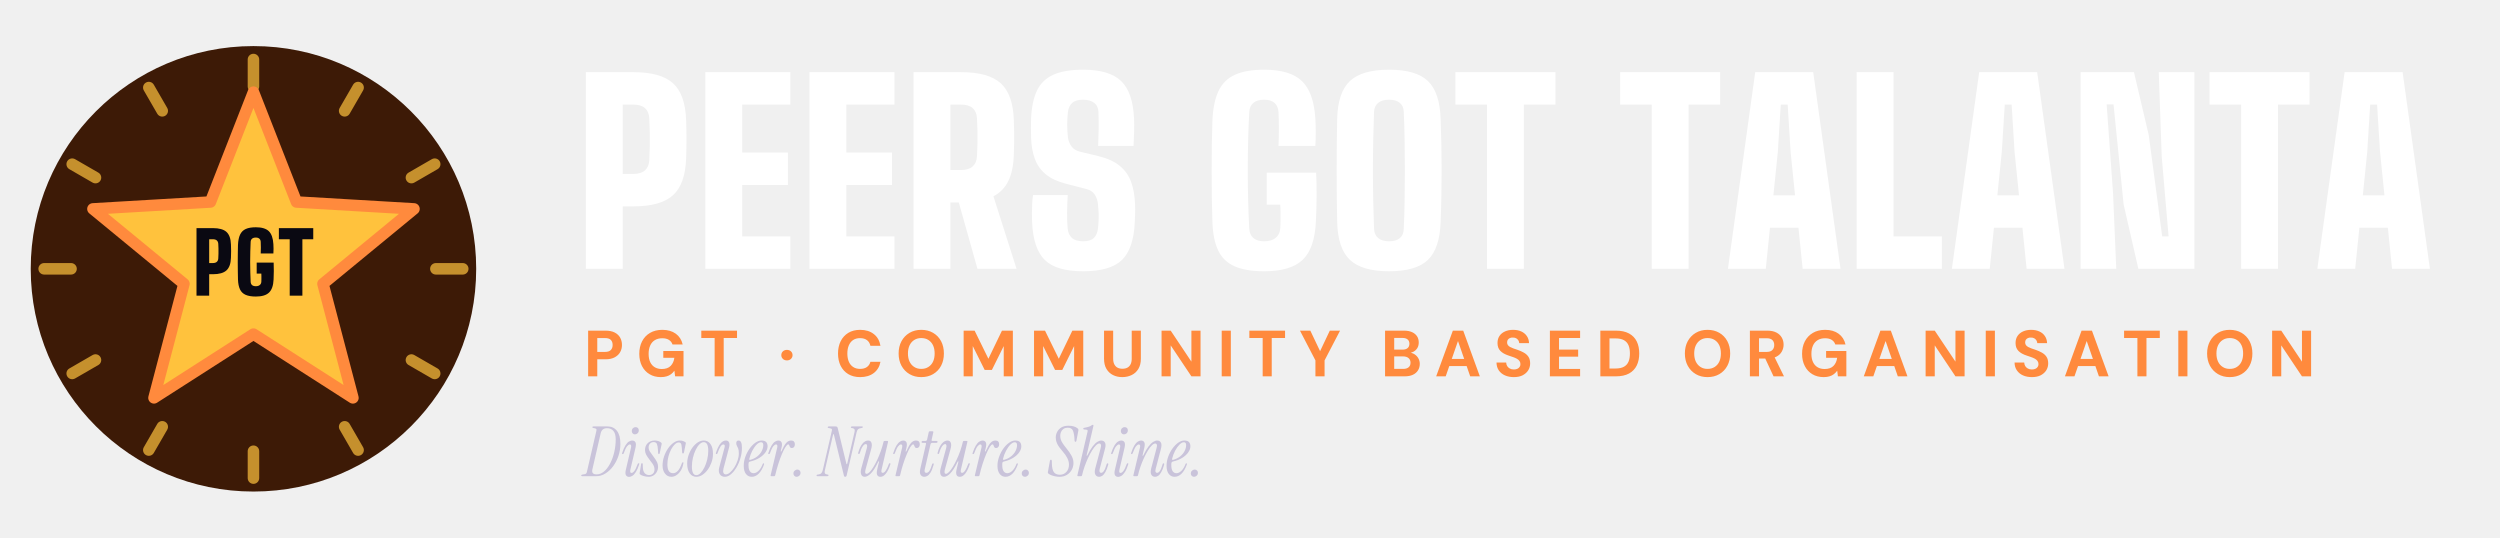
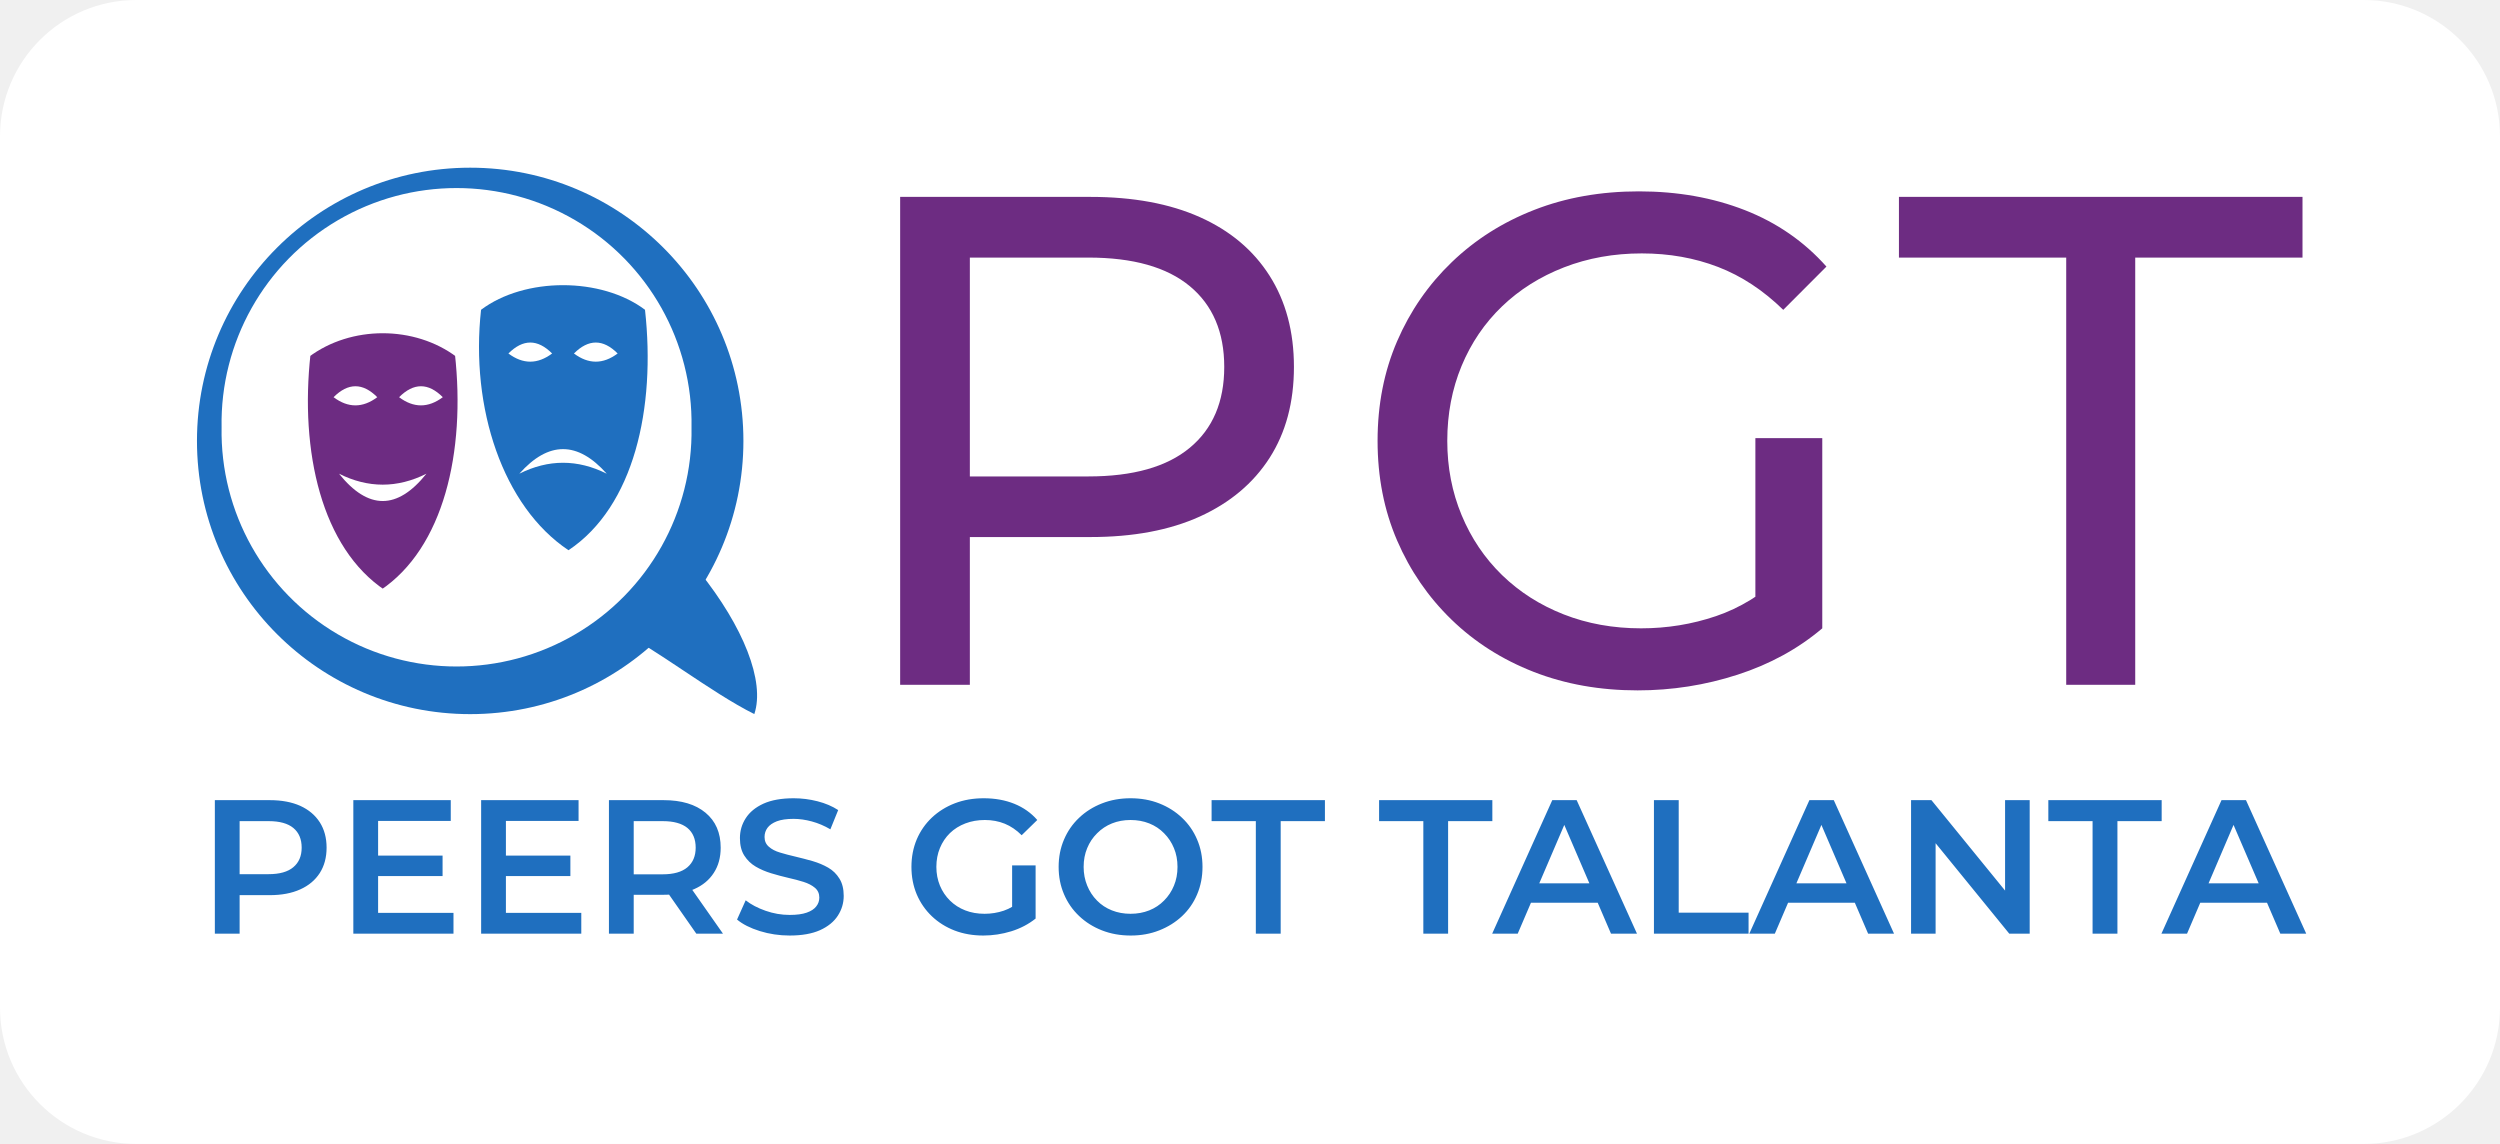
- <svg xmlns="http://www.w3.org/2000/svg" viewBox="0 0 651 140" width="651" height="140" role="img" aria-label="Peers Got Talanta (PGT) logo">
-   <g transform="translate(6 10)">
-     <circle cx="60" cy="60" r="58" fill="#3D1A06" />
-     <rect x="58.5" y="4" width="3" height="10" rx="1.5" fill="#FFC23D" opacity=".7" transform="rotate(0 60 60)" />
-     <rect x="58.5" y="4" width="3" height="10" rx="1.5" fill="#FFC23D" opacity=".7" transform="rotate(30 60 60)" />
-     <rect x="58.5" y="4" width="3" height="10" rx="1.5" fill="#FFC23D" opacity=".7" transform="rotate(60 60 60)" />
-     <rect x="58.5" y="4" width="3" height="10" rx="1.5" fill="#FFC23D" opacity=".7" transform="rotate(90 60 60)" />
-     <rect x="58.5" y="4" width="3" height="10" rx="1.5" fill="#FFC23D" opacity=".7" transform="rotate(120 60 60)" />
-     <rect x="58.5" y="4" width="3" height="10" rx="1.5" fill="#FFC23D" opacity=".7" transform="rotate(150 60 60)" />
-     <rect x="58.5" y="4" width="3" height="10" rx="1.5" fill="#FFC23D" opacity=".7" transform="rotate(180 60 60)" />
-     <rect x="58.5" y="4" width="3" height="10" rx="1.5" fill="#FFC23D" opacity=".7" transform="rotate(210 60 60)" />
-     <rect x="58.5" y="4" width="3" height="10" rx="1.5" fill="#FFC23D" opacity=".7" transform="rotate(240 60 60)" />
-     <rect x="58.5" y="4" width="3" height="10" rx="1.5" fill="#FFC23D" opacity=".7" transform="rotate(270 60 60)" />
-     <rect x="58.5" y="4" width="3" height="10" rx="1.5" fill="#FFC23D" opacity=".7" transform="rotate(300 60 60)" />
-     <rect x="58.5" y="4" width="3" height="10" rx="1.5" fill="#FFC23D" opacity=".7" transform="rotate(330 60 60)" />
-     <path d="M60.0 14.0 L71.2 42.6 L101.8 44.4 L78.1 63.9 L85.9 93.6 L60.0 77.0 L34.1 93.6 L41.9 63.9 L18.2 44.4 L48.8 42.6Z" fill="#FFC23D" stroke="#FF8A3D" stroke-width="3" stroke-linejoin="round" />
-     <path fill="#0A0912" d="M45.17 67.0V49.40H49.41Q51.88 49.40 52.97 50.39Q54.07 51.39 54.14 53.69Q54.18 54.61 54.18 55.40Q54.18 56.19 54.14 57.12Q54.07 59.41 52.97 60.41Q51.88 61.41 49.41 61.41H48.47V67.0ZM48.47 58.50H49.41Q50.11 58.50 50.46 58.18Q50.81 57.87 50.84 57.29Q50.88 56.75 50.89 56.08Q50.90 55.40 50.89 54.72Q50.88 54.05 50.84 53.51Q50.81 52.93 50.46 52.61Q50.11 52.30 49.41 52.30H48.47Z M60.62 67.22Q58.96 67.22 57.95 66.77Q56.95 66.32 56.49 65.35Q56.03 64.38 55.97 62.79Q55.94 61.87 55.93 60.69Q55.91 59.50 55.91 58.25Q55.91 57.00 55.93 55.83Q55.94 54.66 55.97 53.77Q56.04 52.10 56.52 51.09Q57.00 50.08 57.99 49.63Q58.99 49.18 60.62 49.18Q62.93 49.18 63.99 50.19Q65.05 51.21 65.19 53.58Q65.23 54.08 65.23 54.78Q65.23 55.48 65.19 56.0H61.89Q61.93 55.38 61.93 54.47Q61.93 53.56 61.89 52.96Q61.86 52.43 61.53 52.15Q61.20 51.86 60.62 51.86Q59.98 51.86 59.64 52.15Q59.31 52.43 59.27 52.96Q59.21 54.11 59.18 55.45Q59.14 56.79 59.14 58.18Q59.14 59.58 59.18 60.92Q59.21 62.25 59.27 63.41Q59.31 63.95 59.64 64.24Q59.98 64.53 60.62 64.53Q61.24 64.53 61.62 64.24Q62.00 63.95 62.05 63.41Q62.07 63.16 62.07 62.74Q62.08 62.33 62.07 61.92Q62.07 61.51 62.05 61.25H60.84V58.39H65.26Q65.31 59.39 65.30 60.59Q65.29 61.78 65.24 62.79Q65.13 65.17 64.05 66.19Q62.98 67.22 60.62 67.22Z M69.44 67.0V52.30H66.62V49.40H75.57V52.30H72.74V67.0Z" />
+ <svg xmlns="http://www.w3.org/2000/svg" viewBox="0 0 330 151" width="330" height="151" role="img" aria-label="Peers Got Talanta (PGT) logo">
+   <rect width="330" height="151" rx="18" fill="#FFFFFF" />
+   <g transform="translate(26 20)">
+     <path fill="#1F6FBF" fill-rule="evenodd" d="M0.00 38.20a36.06 36.06 0 1 0 72.13 0a36.06 36.06 0 1 0 -72.13 0ZM3.25 36.40a31.02 31.02 0 1 0 62.03 0a31.02 31.02 0 1 0 -62.03 0Z" />
+     <path fill="#1F6FBF" transform="translate(36.06 38.20)" d="M18.75 24.52 C24.52 27.41 31.74 33.18 37.51 36.06 C38.95 31.74 36.06 24.52 30.29 17.31 C27.41 21.64 23.08 23.80 18.75 24.52Z" />
+     <g transform="translate(36.06 38.20)">
+       <path fill="#1F6FBF" d="M1.44 -17.31 C7.21 -21.64 17.31 -21.64 23.08 -17.31 C24.52 -4.33 21.64 8.66 12.98 14.43 C4.33 8.66 0.00 -4.33 1.44 -17.31Z" />
+       <path fill="#FFFFFF" d="M5.05 -11.54 q2.89 -2.89 5.77 0.00 q-2.89 2.16 -5.77 0.00Z M13.70 -11.54 q2.89 -2.89 5.77 0.00 q-2.89 2.16 -5.77 0.00Z M6.49 4.33 q5.77 -6.49 11.54 0.00 q-5.77 -2.89 -11.54 0.00Z" />
+       <path fill="#6D2C82" stroke="#FFFFFF" stroke-width="1.15" d="M-21.64 -11.54 C-15.87 -15.87 -7.21 -15.87 -1.44 -11.54 C0.00 1.44 -2.89 14.43 -11.54 20.20 C-20.20 14.43 -23.08 1.44 -21.64 -11.54Z" />
+       <path fill="#FFFFFF" d="M-18.03 -5.77 q2.89 -2.89 5.77 0.00 q-2.89 2.16 -5.77 0.00Z M-9.38 -5.77 q2.89 -2.89 5.77 0.00 q-2.89 2.16 -5.77 0.00Z M-17.31 4.33 q5.77 7.21 11.54 0.00 q-5.77 2.89 -11.54 0.00Z" />
+     </g>
+     <path fill="#6D2C82" d="M92.82 70.39V5.99H117.94Q126.40 5.99 132.38 8.66Q138.36 11.33 141.58 16.39Q144.80 21.45 144.80 28.44Q144.80 35.43 141.58 40.45Q138.36 45.46 132.38 48.18Q126.40 50.89 117.94 50.89H97.88L102.02 46.57V70.39ZM102.02 47.49 97.88 42.89H117.66Q126.5 42.89 131.05 39.11Q135.60 35.34 135.60 28.44Q135.60 21.54 131.05 17.77Q126.5 14.00 117.66 14.00H97.88L102.02 9.40Z M190.16 71.13Q182.71 71.13 176.45 68.69Q170.20 66.25 165.60 61.79Q161.00 57.33 158.42 51.35Q155.84 45.37 155.84 38.19Q155.84 31.02 158.42 25.04Q161.00 19.06 165.64 14.60Q170.29 10.13 176.54 7.70Q182.80 5.26 190.34 5.26Q197.98 5.26 204.33 7.74Q210.68 10.23 215.09 15.19L209.39 20.90Q205.43 17.03 200.79 15.24Q196.14 13.45 190.71 13.45Q185.19 13.45 180.45 15.29Q175.72 17.13 172.27 20.44Q168.82 23.75 166.93 28.30Q165.04 32.86 165.04 38.19Q165.04 43.44 166.93 47.99Q168.82 52.55 172.27 55.91Q175.72 59.26 180.41 61.10Q185.10 62.94 190.62 62.94Q195.77 62.94 200.51 61.33Q205.25 59.72 209.3 55.95L214.54 62.94Q209.76 66.99 203.36 69.06Q196.97 71.13 190.16 71.13ZM214.54 62.94 205.71 61.75V37.83H214.54Z M246.74 70.39V14.00H224.66V5.99H277.93V14.00H255.85V70.39Z" />
+     <path fill="#1F6FBF" d="M2.36 103.24V85.62H9.61Q11.95 85.62 13.63 86.37Q15.30 87.13 16.21 88.54Q17.11 89.95 17.11 91.89Q17.11 93.83 16.21 95.24Q15.30 96.65 13.63 97.40Q11.95 98.16 9.61 98.16H4.17L5.63 96.62V103.24ZM5.63 96.97 4.17 95.39H9.46Q11.63 95.39 12.72 94.47Q13.82 93.55 13.82 91.89Q13.82 90.20 12.72 89.29Q11.63 88.39 9.46 88.39H4.17L5.63 86.78Z M20.64 103.24V85.62H33.50V88.36H23.91V100.50H33.86V103.24ZM23.66 95.64V92.94H32.42V95.64Z M37.51 103.24V85.62H50.37V88.36H40.78V100.50H50.73V103.24ZM40.53 95.64V92.94H49.29V95.64Z M54.38 103.24V85.62H61.60Q65.13 85.62 67.13 87.28Q69.13 88.94 69.13 91.89Q69.13 93.83 68.22 95.22Q67.32 96.62 65.64 97.36Q63.97 98.11 61.63 98.11H56.19L57.65 96.62V103.24ZM65.91 103.24 61.45 96.85H64.95L69.43 103.24ZM57.65 96.97 56.19 95.41H61.48Q63.64 95.41 64.74 94.48Q65.83 93.55 65.83 91.89Q65.83 90.20 64.74 89.29Q63.64 88.39 61.48 88.39H56.19L57.65 86.78Z M78.24 103.49Q76.18 103.49 74.29 102.90Q72.40 102.31 71.29 101.38L72.43 98.84Q73.48 99.67 75.05 100.22Q76.61 100.77 78.24 100.77Q79.63 100.77 80.48 100.47Q81.34 100.17 81.74 99.65Q82.15 99.14 82.15 98.48Q82.15 97.68 81.57 97.19Q80.99 96.70 80.07 96.41Q79.15 96.12 78.03 95.87Q76.91 95.61 75.79 95.27Q74.67 94.93 73.75 94.39Q72.83 93.85 72.25 92.94Q71.67 92.04 71.67 90.63Q71.67 89.19 72.44 88.00Q73.21 86.80 74.78 86.08Q76.36 85.37 78.77 85.37Q80.36 85.37 81.92 85.77Q83.48 86.17 84.64 86.93L83.61 89.47Q82.42 88.77 81.16 88.43Q79.90 88.09 78.75 88.09Q77.39 88.09 76.54 88.41Q75.70 88.74 75.31 89.27Q74.92 89.80 74.92 90.48Q74.92 91.28 75.49 91.77Q76.05 92.27 76.97 92.54Q77.89 92.82 79.02 93.08Q80.16 93.35 81.28 93.67Q82.40 94.00 83.32 94.53Q84.24 95.06 84.80 95.97Q85.37 96.87 85.37 98.26Q85.37 99.67 84.60 100.86Q83.83 102.06 82.25 102.78Q80.66 103.49 78.24 103.49Z M103.80 103.49Q101.73 103.49 100.01 102.83Q98.28 102.16 97.00 100.94Q95.72 99.72 95.01 98.06Q94.31 96.39 94.31 94.43Q94.31 92.47 95.01 90.80Q95.72 89.14 97.01 87.92Q98.31 86.70 100.05 86.03Q101.78 85.37 103.85 85.37Q106.09 85.37 107.89 86.10Q109.69 86.83 110.92 88.24L108.86 90.25Q107.83 89.22 106.63 88.73Q105.43 88.24 104.00 88.24Q102.61 88.24 101.43 88.69Q100.25 89.14 99.39 89.97Q98.54 90.80 98.07 91.94Q97.60 93.07 97.60 94.43Q97.60 95.76 98.07 96.90Q98.54 98.03 99.39 98.87Q100.25 99.72 101.41 100.17Q102.56 100.62 103.97 100.62Q105.28 100.62 106.50 100.21Q107.72 99.79 108.83 98.81L110.70 101.25Q109.31 102.36 107.49 102.93Q105.66 103.49 103.80 103.49ZM110.70 101.25 107.60 100.83V94.23H110.70Z M123.26 103.49Q121.19 103.49 119.46 102.81Q117.72 102.13 116.44 100.91Q115.15 99.69 114.45 98.04Q113.74 96.39 113.74 94.43Q113.74 92.47 114.45 90.82Q115.15 89.17 116.44 87.95Q117.72 86.73 119.46 86.05Q121.19 85.37 123.23 85.37Q125.30 85.37 127.02 86.05Q128.75 86.73 130.03 87.95Q131.32 89.17 132.02 90.82Q132.73 92.47 132.73 94.43Q132.73 96.39 132.02 98.06Q131.32 99.72 130.03 100.93Q128.75 102.13 127.02 102.81Q125.30 103.49 123.26 103.49ZM123.23 100.62Q124.57 100.62 125.70 100.17Q126.83 99.72 127.66 98.87Q128.50 98.03 128.96 96.91Q129.43 95.79 129.43 94.43Q129.43 93.07 128.96 91.95Q128.50 90.83 127.66 89.99Q126.83 89.14 125.70 88.69Q124.57 88.24 123.23 88.24Q121.90 88.24 120.78 88.69Q119.66 89.14 118.82 89.99Q117.97 90.83 117.51 91.95Q117.04 93.07 117.04 94.43Q117.04 95.76 117.51 96.90Q117.97 98.03 118.80 98.87Q119.63 99.72 120.77 100.17Q121.90 100.62 123.23 100.62Z M139.77 103.24V88.39H133.93V85.62H148.89V88.39H143.05V103.24Z M161.88 103.24V88.39H156.04V85.62H170.99V88.39H165.15V103.24Z M170.97 103.24 178.90 85.62H182.12L190.08 103.24H186.65L179.83 87.36H181.14L174.34 103.24ZM174.62 99.16 175.50 96.60H185.02L185.90 99.16Z M192.32 103.24V85.62H195.59V100.47H204.81V103.24Z M204.91 103.24 212.84 85.62H216.06L224.01 103.24H220.59L213.77 87.36H215.08L208.28 103.24ZM208.56 99.16 209.44 96.60H218.95L219.84 99.16Z M226.26 103.24V85.62H228.95L240.00 99.19H238.67V85.62H241.92V103.24H239.22L228.17 89.67H229.50V103.24Z M250.22 103.24V88.39H244.38V85.62H259.34V88.39H253.50V103.24Z M259.31 103.24 267.24 85.62H270.47L278.42 103.24H275.00L268.17 87.36H269.48L262.69 103.24ZM262.96 99.16 263.84 96.60H273.36L274.24 99.16Z" />
  </g>
-   <path fill="#FFFFFF" d="M152.56 70.0V18.79H164.91Q172.08 18.79 175.26 21.69Q178.44 24.59 178.67 31.28Q178.76 33.96 178.76 36.27Q178.76 38.57 178.67 41.26Q178.44 47.92 175.26 50.83Q172.08 53.74 164.91 53.74H162.16V70.0ZM162.16 45.29H164.91Q166.92 45.29 167.95 44.36Q168.97 43.44 169.07 41.77Q169.16 40.20 169.2 38.23Q169.23 36.27 169.2 34.30Q169.16 32.33 169.07 30.76Q168.97 29.07 167.95 28.15Q166.92 27.24 164.91 27.24H162.16Z M183.67 70.0V18.79H205.81V27.24H193.27V39.72H205.17V48.17H193.27V61.55H205.81V70.0Z M210.78 70.0V18.79H232.92V27.24H220.38V39.72H232.28V48.17H220.38V61.55H232.92V70.0Z M237.89 70.0V18.79H250.24Q257.41 18.79 260.6 21.69Q263.78 24.59 264.00 31.28Q264.07 33.07 264.08 34.41Q264.10 35.76 264.08 37.10Q264.07 38.44 264.00 40.23Q263.88 44.4 262.61 47.05Q261.35 49.71 258.69 51.12L264.71 70.0H254.53L249.67 52.72H247.49V70.0ZM247.49 44.27H250.24Q252.26 44.27 253.28 43.34Q254.31 42.41 254.40 40.75Q254.50 39.18 254.53 37.47Q254.56 35.76 254.53 34.04Q254.50 32.33 254.40 30.76Q254.31 29.07 253.28 28.15Q252.26 27.24 250.24 27.24H247.49Z M282.06 70.64Q275.02 70.64 272.03 67.66Q269.04 64.68 268.75 57.77Q268.72 56.75 268.72 55.51Q268.72 54.28 268.78 53.05Q268.84 51.82 269.00 50.8H278.03Q277.90 53.13 277.87 55.40Q277.84 57.68 278.03 59.56Q278.19 61.13 279.16 61.98Q280.14 62.83 282.06 62.83Q283.95 62.83 284.83 61.98Q285.71 61.13 285.90 59.56Q286.03 58.48 286.08 57.40Q286.12 56.33 286.08 55.26Q286.03 54.19 285.90 53.10Q285.77 51.76 285.07 50.67Q284.36 49.58 282.83 49.2L277.58 47.85Q274.25 46.99 272.30 45.37Q270.35 43.76 269.47 41.36Q268.59 38.96 268.49 35.76Q268.46 34.35 268.46 33.24Q268.46 32.14 268.49 30.96Q268.68 26.38 270.04 23.56Q271.40 20.75 274.32 19.45Q277.23 18.15 282.06 18.15Q288.88 18.15 291.95 21.11Q295.02 24.08 295.31 30.96Q295.37 32.33 295.32 34.32Q295.28 36.30 295.18 38.0H285.96Q286.06 35.79 286.09 33.58Q286.12 31.37 286.03 29.16Q286.00 27.63 284.92 26.79Q283.85 25.96 282.06 25.96Q280.14 25.96 279.21 26.79Q278.28 27.63 278.09 29.16Q277.90 30.79 277.90 32.46Q277.90 34.12 278.09 35.76Q278.25 37.04 278.99 38.09Q279.72 39.15 281.36 39.53L285.90 40.62Q289.48 41.48 291.55 43.16Q293.61 44.84 294.52 47.32Q295.44 49.80 295.56 53.10Q295.6 53.84 295.6 54.64Q295.6 55.44 295.56 56.23Q295.53 57.04 295.50 57.77Q295.21 64.68 292.19 67.66Q289.16 70.64 282.06 70.64Z M329.21 70.64Q324.38 70.64 321.47 69.34Q318.56 68.04 317.21 65.21Q315.87 62.38 315.71 57.77Q315.61 55.08 315.56 51.64Q315.52 48.20 315.52 44.56Q315.52 40.91 315.56 37.51Q315.61 34.12 315.71 31.53Q315.90 26.67 317.29 23.72Q318.68 20.78 321.58 19.47Q324.48 18.15 329.21 18.15Q335.93 18.15 339.02 21.11Q342.11 24.08 342.52 30.96Q342.62 32.43 342.62 34.46Q342.62 36.49 342.52 38.0H332.92Q333.02 36.20 333.02 33.56Q333.02 30.92 332.92 29.16Q332.83 27.63 331.87 26.79Q330.91 25.96 329.21 25.96Q327.36 25.96 326.38 26.79Q325.40 27.63 325.31 29.16Q325.12 32.52 325.02 36.41Q324.92 40.30 324.92 44.36Q324.92 48.43 325.02 52.32Q325.12 56.20 325.31 59.56Q325.40 61.13 326.38 61.98Q327.36 62.83 329.21 62.83Q331.04 62.83 332.14 61.98Q333.24 61.13 333.37 59.56Q333.44 58.83 333.45 57.63Q333.47 56.43 333.45 55.23Q333.44 54.03 333.37 53.29H329.85V44.97H342.72Q342.88 47.88 342.84 51.36Q342.81 54.83 342.65 57.77Q342.33 64.68 339.21 67.66Q336.09 70.64 329.21 70.64Z M361.70 70.64Q354.66 70.64 351.51 67.66Q348.36 64.68 348.2 57.77Q348.13 54.64 348.10 51.24Q348.07 47.85 348.07 44.36Q348.07 40.87 348.10 37.48Q348.13 34.09 348.2 30.96Q348.36 24.08 351.51 21.11Q354.66 18.15 361.70 18.15Q368.77 18.15 371.84 21.11Q374.92 24.08 375.14 30.96Q375.27 34.16 375.33 37.55Q375.4 40.94 375.4 44.41Q375.4 47.88 375.33 51.26Q375.27 54.64 375.14 57.77Q374.92 64.68 371.84 67.66Q368.77 70.64 361.70 70.64ZM361.70 62.83Q363.59 62.83 364.55 61.98Q365.51 61.13 365.54 59.56Q365.70 56.30 365.76 52.4Q365.83 48.49 365.83 44.36Q365.83 40.23 365.76 36.33Q365.70 32.43 365.54 29.16Q365.51 27.63 364.52 26.79Q363.52 25.96 361.70 25.96Q359.88 25.96 358.87 26.79Q357.86 27.63 357.8 29.16Q357.67 32.43 357.59 36.33Q357.51 40.23 357.51 44.36Q357.51 48.49 357.59 52.4Q357.67 56.30 357.8 59.56Q357.86 61.13 358.87 61.98Q359.88 62.83 361.70 62.83Z M387.21 70.0V27.24H378.99V18.79H405.04V27.24H396.81V70.0Z M430.11 70.0V27.24H421.88V18.79H447.93V27.24H439.71V70.0Z M449.95 70.0 457.06 18.79H472.16L479.27 70.0H469.41L468.32 59.31H460.90L459.81 70.0ZM461.79 50.86H467.43L466.27 39.53L465.51 27.24H463.71L462.95 39.53Z M483.47 70.0V18.79H493.07V61.55H505.67V70.0Z M508.27 70.0 515.38 18.79H530.48L537.59 70.0H527.73L526.64 59.31H519.22L518.13 70.0ZM520.11 50.86H525.75L524.59 39.53L523.83 27.24H522.04L521.27 39.53Z M541.79 70.0V18.79H555.68L559.52 35.12L563.04 61.55H564.70L562.91 40.75L562.14 18.79H571.42V70.0H556.83L552.99 53.23L550.36 27.18H548.57L550.24 50.35L551.07 70.0Z M583.59 70.0V27.24H575.36V18.79H601.41V27.24H593.19V70.0Z M603.43 70.0 610.54 18.79H625.64L632.75 70.0H622.89L621.80 59.31H614.38L613.29 70.0ZM615.28 50.86H620.91L619.76 39.53L618.99 27.24H617.19L616.43 39.53Z" />
-   <path fill="#FF8A3D" d="M153.15 98.0V86.1H157.67Q159.12 86.1 160.07 86.59Q161.02 87.08 161.49 87.92Q161.96 88.76 161.96 89.84Q161.96 90.82 161.51 91.66Q161.06 92.50 160.10 93.03Q159.15 93.56 157.67 93.56H155.53V98.0ZM155.53 91.64H157.52Q158.59 91.64 159.06 91.14Q159.53 90.65 159.53 89.84Q159.53 88.99 159.06 88.51Q158.59 88.03 157.52 88.03H155.53Z M172.09 98.20Q170.39 98.20 169.14 97.44Q167.88 96.69 167.17 95.32Q166.47 93.95 166.47 92.13Q166.47 90.29 167.19 88.89Q167.91 87.49 169.26 86.69Q170.61 85.89 172.48 85.89Q174.59 85.89 175.98 86.90Q177.36 87.91 177.77 89.70H175.12Q174.86 88.93 174.19 88.51Q173.52 88.08 172.47 88.08Q171.31 88.08 170.51 88.58Q169.71 89.07 169.31 89.98Q168.90 90.89 168.90 92.15Q168.90 93.41 169.31 94.29Q169.73 95.17 170.50 95.63Q171.28 96.09 172.33 96.09Q173.86 96.09 174.65 95.27Q175.44 94.44 175.6 93.17H172.72V91.40H177.99V98.0H175.80L175.61 96.53Q175.24 97.06 174.75 97.43Q174.25 97.81 173.60 98.00Q172.94 98.20 172.09 98.20Z M186.09 98.0V88.02H182.62V86.1H191.92V88.02H188.45V98.0Z M204.92 93.85Q204.27 93.85 203.86 93.45Q203.45 93.05 203.45 92.49Q203.45 91.89 203.86 91.50Q204.27 91.11 204.92 91.11Q205.56 91.11 205.97 91.50Q206.38 91.89 206.38 92.49Q206.38 93.05 205.97 93.45Q205.56 93.85 204.92 93.85Z M223.98 98.20Q222.2 98.20 220.90 97.43Q219.61 96.65 218.91 95.27Q218.22 93.88 218.22 92.06Q218.22 90.24 218.91 88.85Q219.61 87.46 220.90 86.67Q222.2 85.89 223.98 85.89Q226.14 85.89 227.53 86.98Q228.93 88.07 229.27 90.04H226.65Q226.45 89.09 225.76 88.57Q225.07 88.05 223.95 88.05Q222.91 88.05 222.17 88.53Q221.43 89.02 221.04 89.92Q220.65 90.82 220.65 92.06Q220.65 93.30 221.04 94.20Q221.43 95.09 222.17 95.57Q222.91 96.06 223.95 96.06Q225.07 96.06 225.75 95.57Q226.43 95.09 226.65 94.22H229.27Q228.93 96.07 227.53 97.14Q226.14 98.20 223.98 98.20Z M239.90 98.20Q238.16 98.20 236.84 97.42Q235.51 96.64 234.75 95.25Q234.00 93.86 234.00 92.05Q234.00 90.23 234.75 88.84Q235.51 87.46 236.84 86.67Q238.16 85.89 239.90 85.89Q241.65 85.89 242.98 86.67Q244.32 87.46 245.06 88.84Q245.79 90.23 245.79 92.05Q245.79 93.86 245.06 95.25Q244.32 96.64 242.98 97.42Q241.65 98.20 239.90 98.20ZM239.90 96.06Q240.97 96.06 241.75 95.56Q242.53 95.07 242.96 94.18Q243.38 93.29 243.38 92.05Q243.38 90.80 242.96 89.91Q242.53 89.02 241.75 88.53Q240.97 88.03 239.90 88.03Q238.84 88.03 238.07 88.53Q237.29 89.02 236.86 89.91Q236.43 90.80 236.43 92.05Q236.43 93.29 236.86 94.18Q237.29 95.07 238.07 95.56Q238.84 96.06 239.90 96.06Z M250.93 98.0V86.1H253.79L257.38 93.42L260.91 86.1H263.75V98.0H261.37V90.12L258.29 96.33H256.41L253.31 90.12V98.0Z M269.26 98.0V86.1H272.12L275.71 93.42L279.24 86.1H282.08V98.0H279.70V90.12L276.62 96.33H274.74L271.64 90.12V98.0Z M292.23 98.20Q290.91 98.20 289.84 97.67Q288.77 97.15 288.13 96.08Q287.49 95.02 287.49 93.39V86.1H289.87V93.41Q289.87 94.27 290.16 94.85Q290.45 95.43 290.98 95.73Q291.52 96.02 292.29 96.02Q293.05 96.02 293.59 95.73Q294.12 95.43 294.41 94.85Q294.70 94.27 294.70 93.41V86.1H297.08V93.39Q297.08 95.02 296.42 96.08Q295.77 97.15 294.67 97.67Q293.56 98.20 292.23 98.20Z M302.47 98.0V86.1H304.85L310.24 94.17V86.1H312.62V98.0H310.24L304.85 89.94V98.0Z M318.13 98.0V86.1H320.51V98.0Z M328.80 98.0V88.02H325.33V86.1H334.63V88.02H331.16V98.0Z M342.54 98.0V93.85L338.51 86.1H341.21L343.98 91.93H343.52L346.28 86.1H348.95L344.92 93.85V98.0Z M360.67 98.0V86.1H365.61Q366.85 86.1 367.70 86.49Q368.55 86.88 369.00 87.57Q369.44 88.25 369.44 89.17Q369.44 90.06 369.05 90.67Q368.66 91.28 368.02 91.61Q367.38 91.94 366.62 91.99L366.89 91.81Q367.70 91.84 368.34 92.25Q368.98 92.66 369.34 93.31Q369.71 93.97 369.71 94.75Q369.71 95.70 369.25 96.44Q368.79 97.18 367.92 97.59Q367.04 98.0 365.78 98.0ZM363.05 96.06H365.41Q366.31 96.06 366.80 95.64Q367.30 95.22 367.30 94.46Q367.30 93.69 366.79 93.25Q366.28 92.81 365.38 92.81H363.05ZM363.05 91.04H365.22Q366.09 91.04 366.55 90.64Q367.01 90.24 367.01 89.51Q367.01 88.80 366.55 88.40Q366.09 88.00 365.21 88.00H363.05Z M373.98 98.0 378.32 86.1H381.02L385.35 98.0H382.84L379.66 88.80L376.46 98.0ZM375.89 95.33 376.51 93.47H382.63L383.25 95.33Z M394.21 98.20Q392.92 98.20 391.91 97.76Q390.90 97.32 390.30 96.47Q389.71 95.62 389.69 94.41H392.21Q392.23 94.92 392.47 95.33Q392.72 95.73 393.16 95.97Q393.60 96.21 394.20 96.21Q394.73 96.21 395.11 96.04Q395.49 95.87 395.70 95.56Q395.92 95.26 395.92 94.82Q395.92 94.34 395.67 94.00Q395.42 93.66 395.00 93.42Q394.57 93.18 394.02 92.99Q393.47 92.79 392.84 92.59Q391.43 92.13 390.69 91.37Q389.95 90.60 389.95 89.33Q389.95 88.24 390.47 87.47Q390.99 86.71 391.91 86.30Q392.84 85.89 394.01 85.89Q395.22 85.89 396.14 86.31Q397.05 86.72 397.59 87.51Q398.13 88.29 398.16 89.36H395.61Q395.59 88.97 395.39 88.64Q395.18 88.31 394.83 88.10Q394.47 87.90 393.98 87.90Q393.55 87.88 393.20 88.02Q392.86 88.17 392.65 88.45Q392.45 88.73 392.45 89.16Q392.45 89.58 392.65 89.86Q392.86 90.14 393.22 90.35Q393.59 90.55 394.08 90.73Q394.57 90.91 395.15 91.09Q396.05 91.40 396.80 91.82Q397.55 92.23 398.00 92.9Q398.45 93.56 398.45 94.65Q398.45 95.60 397.96 96.41Q397.46 97.21 396.53 97.71Q395.59 98.20 394.21 98.20Z M403.59 98.0V86.1H411.46V88.02H405.97V91.03H410.95V92.88H405.97V96.07H411.46V98.0Z M416.73 98.0V86.1H420.78Q422.83 86.1 424.19 86.83Q425.55 87.57 426.21 88.91Q426.86 90.24 426.86 92.05Q426.86 93.83 426.21 95.17Q425.55 96.52 424.20 97.26Q422.85 98.0 420.76 98.0ZM419.11 95.96H420.64Q422.07 95.96 422.89 95.49Q423.72 95.02 424.08 94.14Q424.43 93.27 424.43 92.05Q424.43 90.82 424.08 89.95Q423.72 89.07 422.89 88.59Q422.07 88.12 420.64 88.12H419.11Z M444.64 98.20Q442.90 98.20 441.58 97.42Q440.25 96.64 439.49 95.25Q438.74 93.86 438.74 92.05Q438.74 90.23 439.49 88.84Q440.25 87.46 441.58 86.67Q442.90 85.89 444.64 85.89Q446.39 85.89 447.72 86.67Q449.06 87.46 449.80 88.84Q450.54 90.23 450.54 92.05Q450.54 93.86 449.80 95.25Q449.06 96.64 447.72 97.42Q446.39 98.20 444.64 98.20ZM444.64 96.06Q445.71 96.06 446.49 95.56Q447.27 95.07 447.70 94.18Q448.12 93.29 448.12 92.05Q448.12 90.80 447.70 89.91Q447.27 89.02 446.49 88.53Q445.71 88.03 444.64 88.03Q443.58 88.03 442.81 88.53Q442.04 89.02 441.60 89.91Q441.17 90.80 441.17 92.05Q441.17 93.29 441.60 94.18Q442.04 95.07 442.81 95.56Q443.58 96.06 444.64 96.06Z M455.67 98.0V86.1H460.18Q461.62 86.1 462.57 86.59Q463.51 87.08 463.98 87.91Q464.45 88.73 464.45 89.75Q464.45 90.70 463.99 91.53Q463.54 92.37 462.59 92.87Q461.64 93.37 460.16 93.37H458.05V98.0ZM461.83 98.0 459.40 92.78H461.98L464.55 98.0ZM458.05 91.64H460.04Q461.05 91.64 461.53 91.14Q462.01 90.65 462.01 89.84Q462.01 89.04 461.54 88.56Q461.06 88.08 460.03 88.08H458.05Z M474.89 98.20Q473.19 98.20 471.93 97.44Q470.67 96.69 469.97 95.32Q469.26 93.95 469.26 92.13Q469.26 90.29 469.98 88.89Q470.71 87.49 472.06 86.69Q473.41 85.89 475.28 85.89Q477.39 85.89 478.77 86.90Q480.16 87.91 480.57 89.70H477.91Q477.66 88.93 476.99 88.51Q476.32 88.08 475.26 88.08Q474.11 88.08 473.31 88.58Q472.51 89.07 472.10 89.98Q471.69 90.89 471.69 92.15Q471.69 93.41 472.11 94.29Q472.52 95.17 473.30 95.63Q474.07 96.09 475.13 96.09Q476.66 96.09 477.45 95.27Q478.24 94.44 478.39 93.17H475.52V91.40H480.79V98.0H478.59L478.41 96.53Q478.03 97.06 477.54 97.43Q477.05 97.81 476.39 98.00Q475.74 98.20 474.89 98.20Z M485.33 98.0 489.66 86.1H492.37L496.70 98.0H494.19L491.01 88.80L487.81 98.0ZM487.23 95.33 487.86 93.47H493.98L494.59 95.33Z M501.43 98.0V86.1H503.81L509.20 94.17V86.1H511.58V98.0H509.20L503.81 89.94V98.0Z M517.09 98.0V86.1H519.47V98.0Z M529.12 98.20Q527.82 98.20 526.81 97.76Q525.80 97.32 525.21 96.47Q524.61 95.62 524.59 94.41H527.11Q527.13 94.92 527.37 95.33Q527.62 95.73 528.06 95.97Q528.50 96.21 529.10 96.21Q529.63 96.21 530.01 96.04Q530.39 95.87 530.60 95.56Q530.82 95.26 530.82 94.82Q530.82 94.34 530.57 94.00Q530.32 93.66 529.90 93.42Q529.47 93.18 528.92 92.99Q528.37 92.79 527.74 92.59Q526.33 92.13 525.59 91.37Q524.85 90.60 524.85 89.33Q524.85 88.24 525.37 87.47Q525.89 86.71 526.81 86.30Q527.74 85.89 528.91 85.89Q530.12 85.89 531.04 86.31Q531.96 86.72 532.49 87.51Q533.03 88.29 533.06 89.36H530.51Q530.49 88.97 530.29 88.64Q530.09 88.31 529.73 88.10Q529.37 87.90 528.88 87.90Q528.45 87.88 528.10 88.02Q527.76 88.17 527.55 88.45Q527.35 88.73 527.35 89.16Q527.35 89.58 527.55 89.86Q527.76 90.14 528.12 90.35Q528.49 90.55 528.98 90.73Q529.47 90.91 530.05 91.09Q530.95 91.40 531.70 91.82Q532.45 92.23 532.90 92.9Q533.35 93.56 533.35 94.65Q533.35 95.60 532.86 96.41Q532.36 97.21 531.43 97.71Q530.49 98.20 529.12 98.20Z M537.71 98.0 542.04 86.1H544.74L549.08 98.0H546.56L543.38 88.80L540.19 98.0ZM539.61 95.33 540.24 93.47H546.36L546.97 95.33Z M556.58 98.0V88.02H553.11V86.1H562.41V88.02H558.94V98.0Z M567.23 98.0V86.1H569.61V98.0Z M580.63 98.20Q578.89 98.20 577.57 97.42Q576.24 96.64 575.48 95.25Q574.73 93.86 574.73 92.05Q574.73 90.23 575.48 88.84Q576.24 87.46 577.57 86.67Q578.89 85.89 580.63 85.89Q582.38 85.89 583.71 86.67Q585.05 87.46 585.78 88.84Q586.52 90.23 586.52 92.05Q586.52 93.86 585.78 95.25Q585.05 96.64 583.71 97.42Q582.38 98.20 580.63 98.20ZM580.63 96.06Q581.70 96.06 582.48 95.56Q583.26 95.07 583.69 94.18Q584.11 93.29 584.11 92.05Q584.11 90.80 583.69 89.91Q583.26 89.02 582.48 88.53Q581.70 88.03 580.63 88.03Q579.57 88.03 578.80 88.53Q578.02 89.02 577.59 89.91Q577.16 90.80 577.16 92.05Q577.16 93.29 577.59 94.18Q578.02 95.07 578.80 95.56Q579.57 96.06 580.63 96.06Z M591.66 98.0V86.1H594.04L599.43 94.17V86.1H601.81V98.0H599.43L594.04 89.94V98.0Z" />
-   <path fill="#C9C3DA" d="M151.60 124.0Q151.35 124.0 151.35 123.82Q151.35 123.62 151.71 123.56L152.07 123.51Q152.46 123.46 152.62 123.32Q152.77 123.19 152.84 122.81L155.29 112.22Q155.38 111.85 155.29 111.72Q155.20 111.59 154.84 111.52L154.48 111.45Q154.25 111.4 154.25 111.25Q154.25 111.04 154.57 111.04H158.19Q159.74 111.04 160.64 112.18Q161.55 113.32 161.55 115.57Q161.55 117.23 161.03 118.75Q160.51 120.27 159.63 121.45Q158.75 122.63 157.62 123.31Q156.5 124.0 155.27 124.0ZM155.36 123.53Q156.39 123.53 157.29 122.77Q158.19 122.02 158.87 120.71Q159.56 119.41 159.94 117.77Q160.33 116.13 160.33 114.38Q160.33 112.94 159.74 112.22Q159.14 111.50 158.08 111.50Q156.73 111.50 156.42 112.82L154.26 122.21Q154.10 122.93 154.40 123.23Q154.7 123.53 155.36 123.53Z M165.32 113.11Q164.97 113.11 164.75 112.86Q164.52 112.62 164.52 112.28Q164.52 111.79 164.82 111.50Q165.12 111.22 165.5 111.22Q165.85 111.22 166.10 111.44Q166.34 111.67 166.34 112.03Q166.34 112.53 166.04 112.82Q165.73 113.11 165.32 113.11ZM163.84 124.18Q163.25 124.18 162.99 123.73Q162.74 123.29 162.98 122.29L164.31 116.58Q164.40 116.18 164.33 115.96Q164.27 115.73 164.00 115.73Q163.68 115.73 163.29 116.21Q162.90 116.69 162.42 118.02Q162.35 118.25 162.17 118.25Q161.9 118.25 162.02 117.93Q162.42 116.69 162.86 115.99Q163.30 115.28 163.75 115.0Q164.20 114.71 164.58 114.71Q165.21 114.71 165.46 115.15Q165.71 115.59 165.48 116.60L164.15 122.30Q164.06 122.70 164.12 122.92Q164.18 123.15 164.45 123.15Q164.78 123.15 165.16 122.67Q165.55 122.2 166.04 120.86Q166.11 120.63 166.29 120.63Q166.56 120.63 166.43 120.95Q166.05 122.18 165.59 122.89Q165.14 123.60 164.69 123.89Q164.24 124.18 163.84 124.18Z M168.92 124.16Q168.32 124.16 167.66 123.98Q167.01 123.80 166.67 123.53Q166.54 123.42 166.56 123.20L166.95 120.85Q166.99 120.61 167.17 120.61Q167.37 120.61 167.37 120.86L167.40 121.73Q167.44 122.75 167.90 123.23Q168.36 123.71 169.02 123.71Q169.60 123.71 170.01 123.34Q170.43 122.97 170.43 122.25Q170.43 121.84 170.30 121.48Q170.18 121.13 169.91 120.73Q169.64 120.32 169.17 119.75Q168.56 118.96 168.26 118.39Q167.96 117.82 167.96 117.21Q167.96 116.08 168.67 115.39Q169.38 114.71 170.48 114.71Q170.97 114.71 171.43 114.85Q171.89 115.0 172.19 115.28Q172.35 115.41 172.30 115.61L171.79 118.02Q171.74 118.25 171.58 118.25Q171.42 118.25 171.38 118.00L171.33 117.14Q171.26 116.06 171.05 115.59Q170.84 115.12 170.19 115.12Q169.62 115.12 169.26 115.52Q168.90 115.91 168.90 116.47Q168.90 117.07 169.22 117.56Q169.54 118.06 170.10 118.81Q170.84 119.78 171.10 120.36Q171.36 120.94 171.36 121.53Q171.36 122.29 171.03 122.88Q170.70 123.47 170.14 123.82Q169.58 124.16 168.92 124.16Z M174.82 124.16Q173.83 124.16 173.18 123.34Q172.53 122.52 172.53 121.24Q172.53 120.04 172.92 118.87Q173.31 117.71 173.96 116.77Q174.62 115.82 175.42 115.27Q176.22 114.71 177.03 114.71Q177.90 114.71 178.49 115.18Q178.58 115.25 178.60 115.29Q178.62 115.34 178.58 115.48L178.1 117.84Q178.04 118.09 177.86 118.09Q177.66 118.09 177.63 117.82L177.54 116.54Q177.48 115.72 177.29 115.46Q177.11 115.21 176.75 115.21Q176.24 115.21 175.72 115.71Q175.20 116.20 174.76 117.04Q174.32 117.88 174.05 118.89Q173.79 119.91 173.79 120.95Q173.79 123.22 175.27 123.22Q175.97 123.22 176.54 122.57Q177.11 121.93 177.59 120.56Q177.65 120.38 177.84 120.38Q177.95 120.38 177.97 120.46Q177.99 120.54 177.93 120.77Q177.75 121.76 177.29 122.52Q176.82 123.28 176.18 123.72Q175.54 124.16 174.82 124.16Z M181.35 124.16Q180.24 124.16 179.59 123.23Q178.94 122.30 178.94 120.72Q178.94 119.55 179.32 118.47Q179.70 117.39 180.32 116.54Q180.94 115.70 181.70 115.20Q182.47 114.71 183.24 114.71Q184.36 114.71 185.01 115.63Q185.66 116.54 185.66 118.15Q185.66 119.32 185.28 120.4Q184.90 121.48 184.28 122.32Q183.66 123.17 182.89 123.66Q182.13 124.16 181.35 124.16ZM181.32 123.73Q181.89 123.73 182.44 123.17Q182.99 122.61 183.44 121.69Q183.89 120.77 184.16 119.65Q184.43 118.52 184.43 117.39Q184.43 115.14 183.26 115.14Q182.70 115.14 182.15 115.69Q181.59 116.24 181.15 117.16Q180.71 118.07 180.44 119.20Q180.17 120.32 180.17 121.46Q180.17 123.73 181.32 123.73Z M188.75 124.16Q187.87 124.16 187.44 123.49Q187.01 122.83 187.28 121.78L188.66 116.58Q188.9 115.73 188.37 115.73Q188.0 115.73 187.63 116.27Q187.26 116.81 186.83 118.04Q186.75 118.25 186.57 118.25Q186.48 118.25 186.43 118.17Q186.38 118.09 186.41 117.97Q187.46 114.71 189.02 114.71Q189.63 114.71 189.85 115.21Q190.07 115.72 189.83 116.60L188.41 121.96Q188.21 122.72 188.38 123.12Q188.55 123.53 189.00 123.53Q189.53 123.53 190.11 123.02Q190.70 122.52 191.22 121.71Q191.74 120.90 192.06 119.93Q192.39 118.96 192.39 118.02Q192.39 117.26 192.23 116.82Q192.06 116.38 191.89 116.08Q191.72 115.77 191.72 115.41Q191.72 114.71 192.33 114.71Q193.20 114.71 193.20 116.62Q193.20 117.98 192.80 119.32Q192.41 120.67 191.76 121.75Q191.11 122.84 190.33 123.50Q189.54 124.16 188.75 124.16Z M195.77 124.16Q194.82 124.16 194.24 123.41Q193.67 122.66 193.67 121.3Q193.67 120.11 194.09 118.94Q194.51 117.77 195.20 116.81Q195.88 115.86 196.70 115.28Q197.52 114.71 198.29 114.71Q199.14 114.71 199.51 115.11Q199.88 115.52 199.88 116.20Q199.88 117.01 199.31 117.81Q198.74 118.61 197.72 119.24Q196.71 119.87 195.34 120.18Q194.94 120.27 194.93 120.63Q194.91 120.76 194.91 120.89Q194.91 121.03 194.91 121.15Q194.91 122.18 195.26 122.70Q195.61 123.22 196.22 123.22Q196.91 123.22 197.54 122.59Q198.18 121.96 198.62 120.81Q198.67 120.65 198.83 120.65Q198.94 120.65 198.97 120.74Q198.99 120.83 198.96 120.95Q198.38 122.54 197.56 123.35Q196.74 124.16 195.77 124.16ZM195.11 119.5Q195.07 119.62 195.15 119.70Q195.23 119.78 195.36 119.75Q196.47 119.44 197.23 118.82Q197.99 118.20 198.37 117.43Q198.76 116.65 198.76 115.91Q198.76 115.16 198.17 115.16Q197.64 115.16 197.03 115.77Q196.42 116.38 195.90 117.37Q195.38 118.36 195.11 119.5Z M200.86 124.0Q200.61 124.0 200.67 123.76L202.38 116.58Q202.47 116.18 202.40 115.96Q202.34 115.73 202.07 115.73Q201.75 115.73 201.36 116.21Q200.97 116.69 200.49 118.02Q200.42 118.25 200.23 118.25Q199.97 118.25 200.09 117.93Q200.49 116.69 200.93 115.99Q201.37 115.28 201.82 115.0Q202.27 114.71 202.65 114.71Q203.24 114.71 203.49 115.15Q203.75 115.59 203.51 116.60L203.31 117.44Q203.29 117.57 203.37 117.59Q203.44 117.61 203.49 117.50Q204.18 115.93 204.74 115.32Q205.29 114.71 206.01 114.71Q206.50 114.71 206.74 114.97Q206.98 115.23 206.98 115.68Q206.98 116.13 206.77 116.40Q206.55 116.67 206.21 116.67Q205.92 116.67 205.80 116.53Q205.67 116.38 205.61 116.19Q205.54 116.00 205.47 115.86Q205.40 115.72 205.24 115.72Q204.97 115.72 204.54 116.40Q204.10 117.08 203.61 118.24Q203.11 119.41 202.66 120.85Q202.20 122.29 201.85 123.80Q201.80 124.0 201.60 124.0Z M207.45 124.16Q207.07 124.16 206.84 123.91Q206.61 123.67 206.61 123.31Q206.61 122.84 206.93 122.56Q207.26 122.27 207.61 122.27Q207.98 122.27 208.22 122.51Q208.46 122.75 208.46 123.11Q208.46 123.58 208.14 123.87Q207.81 124.16 207.45 124.16Z M220.07 124.16Q219.84 124.16 219.76 123.87L217.14 113.14Q217.12 113.05 217.05 113.05Q216.98 113.05 216.94 113.14L214.80 122.45Q214.67 122.95 214.79 123.21Q214.91 123.47 215.34 123.55L215.55 123.58Q215.79 123.60 215.75 123.80Q215.70 124.0 215.43 124.0H212.85Q212.58 124.0 212.64 123.80Q212.67 123.60 212.91 123.58L213.16 123.55Q213.65 123.47 213.88 123.21Q214.11 122.95 214.24 122.45L216.60 112.22Q216.69 111.85 216.60 111.72Q216.51 111.59 216.11 111.52L215.72 111.45Q215.48 111.4 215.54 111.23Q215.57 111.04 215.84 111.04H217.59Q218.04 111.04 218.13 111.43L220.4 120.76Q220.43 120.88 220.51 120.88Q220.59 120.88 220.61 120.76L222.50 112.58Q222.65 112.01 222.50 111.78Q222.36 111.56 222.05 111.50L221.75 111.45Q221.51 111.4 221.57 111.23Q221.60 111.04 221.87 111.04H224.45Q224.72 111.04 224.68 111.23Q224.61 111.43 224.39 111.45L224.14 111.49Q223.65 111.56 223.43 111.78Q223.20 112.01 223.06 112.58L220.48 123.76Q220.4 124.16 220.07 124.16Z M225.17 124.16Q224.50 124.16 224.26 123.55Q224.01 122.95 224.28 121.96L225.71 116.74Q225.85 116.22 225.78 115.93Q225.71 115.64 225.45 115.64Q225.04 115.64 224.62 116.27Q224.19 116.90 223.89 118.02Q223.83 118.22 223.65 118.22Q223.40 118.22 223.49 117.86Q223.91 116.35 224.58 115.53Q225.26 114.71 226.07 114.71Q226.71 114.71 226.93 115.30Q227.15 115.9 226.86 116.92L225.42 122.14Q225.07 123.38 225.65 123.38Q226.01 123.38 226.48 122.90Q226.95 122.41 227.46 121.57Q227.97 120.72 228.48 119.64Q228.98 118.56 229.39 117.37Q229.81 116.18 230.08 115.01Q230.13 114.82 230.33 114.82H231.05Q231.30 114.82 231.25 115.05L229.56 122.29Q229.36 123.13 229.86 123.13Q230.62 123.13 231.45 120.85Q231.52 120.61 231.70 120.61Q231.81 120.61 231.85 120.70Q231.90 120.79 231.84 120.94Q231.36 122.47 230.69 123.31Q230.03 124.16 229.29 124.16Q227.99 124.16 228.42 122.27L228.89 120.27Q228.93 120.14 228.85 120.13Q228.76 120.11 228.71 120.22Q227.67 122.38 226.79 123.27Q225.90 124.16 225.17 124.16Z M233.39 124.0Q233.14 124.0 233.19 123.76L234.90 116.58Q234.99 116.18 234.93 115.96Q234.87 115.73 234.60 115.73Q234.27 115.73 233.89 116.21Q233.50 116.69 233.01 118.02Q232.94 118.25 232.76 118.25Q232.49 118.25 232.62 117.93Q233.01 116.69 233.45 115.99Q233.9 115.28 234.35 115.0Q234.8 114.71 235.17 114.71Q235.77 114.71 236.02 115.15Q236.27 115.59 236.04 116.60L235.84 117.44Q235.82 117.57 235.89 117.59Q235.97 117.61 236.02 117.50Q236.70 115.93 237.26 115.32Q237.82 114.71 238.54 114.71Q239.03 114.71 239.27 114.97Q239.51 115.23 239.51 115.68Q239.51 116.13 239.3 116.40Q239.08 116.67 238.74 116.67Q238.45 116.67 238.32 116.53Q238.20 116.38 238.13 116.19Q238.07 116.00 238.00 115.86Q237.93 115.72 237.77 115.72Q237.5 115.72 237.06 116.40Q236.63 117.08 236.14 118.24Q235.64 119.41 235.18 120.85Q234.72 122.29 234.38 123.80Q234.33 124.0 234.13 124.0Z M240.70 124.16Q240.09 124.16 239.75 123.67Q239.40 123.19 239.64 122.11L241.13 115.59Q241.19 115.32 240.92 115.32H240.23Q239.98 115.32 239.98 115.09Q239.98 114.96 240.07 114.89Q240.16 114.82 240.29 114.82H240.93Q241.35 114.82 241.42 114.44L241.85 112.51Q241.91 112.31 242.10 112.31H242.84Q243.09 112.31 243.04 112.55L242.59 114.55Q242.54 114.82 242.81 114.82H243.83Q244.14 114.82 244.14 115.05Q244.14 115.32 243.76 115.32H242.79Q242.39 115.32 242.30 115.70L240.79 122.29Q240.70 122.68 240.82 122.91Q240.93 123.13 241.22 123.13Q241.64 123.13 241.99 122.66Q242.34 122.2 242.73 120.88Q242.81 120.65 242.97 120.65Q243.09 120.65 243.13 120.75Q243.17 120.86 243.07 121.15Q242.73 122.38 242.33 123.02Q241.92 123.67 241.51 123.91Q241.1 124.16 240.70 124.16Z M245.83 124.16Q245.16 124.16 244.92 123.55Q244.68 122.95 244.95 121.96L246.37 116.74Q246.51 116.22 246.44 115.93Q246.37 115.64 246.12 115.64Q245.70 115.64 245.28 116.27Q244.86 116.90 244.55 118.02Q244.50 118.22 244.32 118.22Q244.07 118.22 244.16 117.86Q244.57 116.35 245.24 115.53Q245.92 114.71 246.73 114.71Q247.38 114.71 247.59 115.30Q247.81 115.9 247.52 116.92L246.08 122.14Q245.74 123.38 246.32 123.38Q246.68 123.38 247.14 122.90Q247.61 122.41 248.12 121.57Q248.64 120.72 249.14 119.64Q249.65 118.56 250.06 117.37Q250.47 116.18 250.74 115.01Q250.80 114.82 251.0 114.82H251.72Q251.97 114.82 251.91 115.05L250.22 122.29Q250.02 123.13 250.53 123.13Q251.28 123.13 252.11 120.85Q252.18 120.61 252.36 120.61Q252.47 120.61 252.52 120.70Q252.56 120.79 252.51 120.94Q252.02 122.47 251.36 123.31Q250.69 124.16 249.95 124.16Q248.66 124.16 249.09 122.27L249.56 120.27Q249.59 120.14 249.51 120.13Q249.43 120.11 249.38 120.22Q248.33 122.38 247.45 123.27Q246.57 124.16 245.83 124.16Z M254.06 124.0Q253.80 124.0 253.86 123.76L255.57 116.58Q255.66 116.18 255.59 115.96Q255.53 115.73 255.26 115.73Q254.94 115.73 254.55 116.21Q254.16 116.69 253.68 118.02Q253.61 118.25 253.43 118.25Q253.16 118.25 253.28 117.93Q253.68 116.69 254.12 115.99Q254.56 115.28 255.01 115.0Q255.46 114.71 255.84 114.71Q256.43 114.71 256.68 115.15Q256.94 115.59 256.70 116.60L256.50 117.44Q256.49 117.57 256.56 117.59Q256.63 117.61 256.68 117.50Q257.37 115.93 257.93 115.32Q258.48 114.71 259.20 114.71Q259.69 114.71 259.93 114.97Q260.18 115.23 260.18 115.68Q260.18 116.13 259.96 116.40Q259.74 116.67 259.40 116.67Q259.11 116.67 258.99 116.53Q258.86 116.38 258.80 116.19Q258.74 116.00 258.66 115.86Q258.59 115.72 258.43 115.72Q258.16 115.72 257.73 116.40Q257.3 117.08 256.80 118.24Q256.31 119.41 255.85 120.85Q255.39 122.29 255.05 123.80Q254.99 124.0 254.79 124.0Z M261.85 124.16Q260.9 124.16 260.32 123.41Q259.74 122.66 259.74 121.3Q259.74 120.11 260.17 118.94Q260.59 117.77 261.27 116.81Q261.96 115.86 262.78 115.28Q263.59 114.71 264.37 114.71Q265.21 114.71 265.58 115.11Q265.95 115.52 265.95 116.20Q265.95 117.01 265.39 117.81Q264.82 118.61 263.80 119.24Q262.78 119.87 261.42 120.18Q261.02 120.27 261.00 120.63Q260.99 120.76 260.99 120.89Q260.99 121.03 260.99 121.15Q260.99 122.18 261.34 122.70Q261.69 123.22 262.30 123.22Q262.98 123.22 263.62 122.59Q264.26 121.96 264.69 120.81Q264.75 120.65 264.91 120.65Q265.02 120.65 265.04 120.74Q265.07 120.83 265.03 120.95Q264.46 122.54 263.64 123.35Q262.82 124.16 261.85 124.16ZM261.18 119.5Q261.15 119.62 261.23 119.70Q261.31 119.78 261.44 119.75Q262.55 119.44 263.31 118.82Q264.06 118.20 264.45 117.43Q264.84 116.65 264.84 115.91Q264.84 115.16 264.24 115.16Q263.72 115.16 263.11 115.77Q262.50 116.38 261.98 117.37Q261.45 118.36 261.18 119.5Z M266.91 124.16Q266.53 124.16 266.29 123.91Q266.06 123.67 266.06 123.31Q266.06 122.84 266.39 122.56Q266.71 122.27 267.07 122.27Q267.43 122.27 267.67 122.51Q267.92 122.75 267.92 123.11Q267.92 123.58 267.59 123.87Q267.27 124.16 266.91 124.16Z M275.91 124.16Q275.40 124.16 274.84 124.05Q274.27 123.94 273.77 123.75Q273.28 123.56 272.99 123.31Q272.90 123.22 272.87 123.13Q272.85 123.04 272.88 122.86L273.39 120.04Q273.44 119.71 273.68 119.71Q273.89 119.71 273.89 120.07L273.91 120.77Q273.95 122.29 274.43 122.95Q274.92 123.62 276.02 123.62Q277.02 123.62 277.69 122.89Q278.36 122.16 278.36 120.94Q278.36 120.14 277.92 119.28Q277.49 118.42 276.72 117.55Q275.80 116.53 275.36 115.68Q274.92 114.83 274.92 113.90Q274.92 113.16 275.28 112.47Q275.64 111.77 276.37 111.31Q277.1 110.86 278.23 110.86Q279.8 110.86 280.62 111.56Q280.88 111.76 280.80 112.15L280.30 114.78Q280.25 115.05 280.05 115.05Q279.85 115.05 279.81 114.74L279.8 114.37Q279.72 112.91 279.39 112.14Q279.06 111.38 278.07 111.38Q277.35 111.38 276.91 111.70Q276.48 112.03 276.28 112.50Q276.09 112.98 276.09 113.45Q276.09 113.97 276.23 114.45Q276.38 114.92 276.73 115.45Q277.08 115.99 277.69 116.74Q278.55 117.77 279.04 118.70Q279.53 119.64 279.53 120.52Q279.53 121.58 279.05 122.40Q278.57 123.22 277.76 123.69Q276.95 124.16 275.91 124.16Z M286.22 124.16Q285.57 124.16 285.25 123.62Q284.92 123.08 285.21 121.94L286.60 116.72Q286.80 116.02 286.66 115.75Q286.53 115.48 286.28 115.48Q285.88 115.48 285.38 115.98Q284.89 116.47 284.36 117.33Q283.83 118.18 283.33 119.25Q282.84 120.32 282.42 121.50Q282.01 122.68 281.76 123.80Q281.70 124.0 281.50 124.0H280.75Q280.50 124.0 280.55 123.76L283.18 112.48Q283.27 112.15 283.19 112.03Q283.11 111.90 282.85 111.88L282.31 111.83Q282.04 111.81 282.08 111.59Q282.12 111.43 282.33 111.4Q282.98 111.29 283.48 111.13Q283.99 110.98 284.29 110.73Q284.44 110.62 284.56 110.62Q284.78 110.62 284.73 110.89L282.96 118.54Q282.94 118.67 283.02 118.69Q283.09 118.70 283.14 118.6Q283.86 117.12 284.51 116.27Q285.16 115.43 285.73 115.07Q286.29 114.71 286.76 114.71Q287.43 114.71 287.73 115.25Q288.04 115.79 287.73 116.90L286.36 122.12Q286.24 122.63 286.35 122.88Q286.45 123.13 286.74 123.13Q287.10 123.13 287.44 122.65Q287.79 122.18 288.18 120.85Q288.24 120.65 288.42 120.65Q288.56 120.65 288.59 120.75Q288.61 120.86 288.58 121.01Q288.24 122.23 287.84 122.92Q287.44 123.62 287.04 123.89Q286.63 124.16 286.22 124.16Z M292.67 113.11Q292.32 113.11 292.10 112.86Q291.87 112.62 291.87 112.28Q291.87 111.79 292.17 111.50Q292.47 111.22 292.84 111.22Q293.21 111.22 293.45 111.44Q293.69 111.67 293.69 112.03Q293.69 112.53 293.39 112.82Q293.08 113.11 292.67 113.11ZM291.19 124.18Q290.59 124.18 290.34 123.73Q290.09 123.29 290.33 122.29L291.66 116.58Q291.75 116.18 291.68 115.96Q291.62 115.73 291.35 115.73Q291.03 115.73 290.64 116.21Q290.25 116.69 289.77 118.02Q289.7 118.25 289.52 118.25Q289.25 118.25 289.37 117.93Q289.77 116.69 290.21 115.99Q290.65 115.28 291.10 115.0Q291.55 114.71 291.93 114.71Q292.56 114.71 292.81 115.15Q293.06 115.59 292.83 116.60L291.5 122.30Q291.40 122.70 291.47 122.92Q291.53 123.15 291.80 123.15Q292.13 123.15 292.51 122.67Q292.90 122.2 293.39 120.86Q293.46 120.63 293.64 120.63Q293.91 120.63 293.78 120.95Q293.40 122.18 292.94 122.89Q292.49 123.60 292.03 123.89Q291.59 124.18 291.19 124.18Z M295.13 123.76 296.84 116.58Q296.93 116.18 296.87 115.96Q296.81 115.73 296.54 115.73Q296.21 115.73 295.82 116.21Q295.44 116.69 294.95 118.02Q294.88 118.25 294.70 118.25Q294.43 118.25 294.56 117.93Q294.95 116.69 295.39 115.99Q295.83 115.28 296.28 115.0Q296.73 114.71 297.11 114.71Q297.71 114.71 297.96 115.15Q298.21 115.59 297.98 116.60L297.53 118.54Q297.51 118.67 297.58 118.69Q297.65 118.70 297.71 118.6Q298.41 117.14 299.06 116.28Q299.70 115.43 300.28 115.07Q300.86 114.71 301.32 114.71Q301.99 114.71 302.3 115.25Q302.60 115.79 302.3 116.90L300.93 122.12Q300.80 122.63 300.91 122.88Q301.02 123.13 301.31 123.13Q301.67 123.13 302.02 122.65Q302.37 122.18 302.75 120.85Q302.80 120.65 302.98 120.65Q303.12 120.65 303.15 120.75Q303.18 120.86 303.14 121.01Q302.80 122.23 302.40 122.92Q302.01 123.62 301.60 123.89Q301.20 124.16 300.78 124.16Q300.14 124.16 299.81 123.62Q299.49 123.08 299.78 121.94L301.16 116.72Q301.36 116.02 301.22 115.75Q301.09 115.48 300.84 115.48Q300.44 115.48 299.94 115.98Q299.43 116.47 298.91 117.33Q298.39 118.18 297.89 119.26Q297.38 120.34 296.98 121.51Q296.57 122.68 296.32 123.80Q296.27 124.0 296.07 124.0H295.33Q295.08 124.0 295.13 123.76Z M305.88 124.16Q304.92 124.16 304.35 123.41Q303.77 122.66 303.77 121.3Q303.77 120.11 304.19 118.94Q304.62 117.77 305.30 116.81Q305.99 115.86 306.80 115.28Q307.62 114.71 308.40 114.71Q309.24 114.71 309.61 115.11Q309.98 115.52 309.98 116.20Q309.98 117.01 309.41 117.81Q308.85 118.61 307.83 119.24Q306.81 119.87 305.45 120.18Q305.05 120.27 305.03 120.63Q305.01 120.76 305.01 120.89Q305.01 121.03 305.01 121.15Q305.01 122.18 305.36 122.70Q305.72 123.22 306.33 123.22Q307.01 123.22 307.65 122.59Q308.29 121.96 308.72 120.81Q308.78 120.65 308.94 120.65Q309.05 120.65 309.07 120.74Q309.10 120.83 309.06 120.95Q308.49 122.54 307.67 123.35Q306.85 124.16 305.88 124.16ZM305.21 119.5Q305.18 119.62 305.26 119.70Q305.34 119.78 305.46 119.75Q306.58 119.44 307.34 118.82Q308.09 118.20 308.48 117.43Q308.87 116.65 308.87 115.91Q308.87 115.16 308.27 115.16Q307.75 115.16 307.14 115.77Q306.53 116.38 306.00 117.37Q305.48 118.36 305.21 119.5Z M310.94 124.16Q310.56 124.16 310.32 123.91Q310.09 123.67 310.09 123.31Q310.09 122.84 310.41 122.56Q310.74 122.27 311.10 122.27Q311.46 122.27 311.70 122.51Q311.94 122.75 311.94 123.11Q311.94 123.58 311.62 123.87Q311.3 124.16 310.94 124.16Z" />
</svg>
